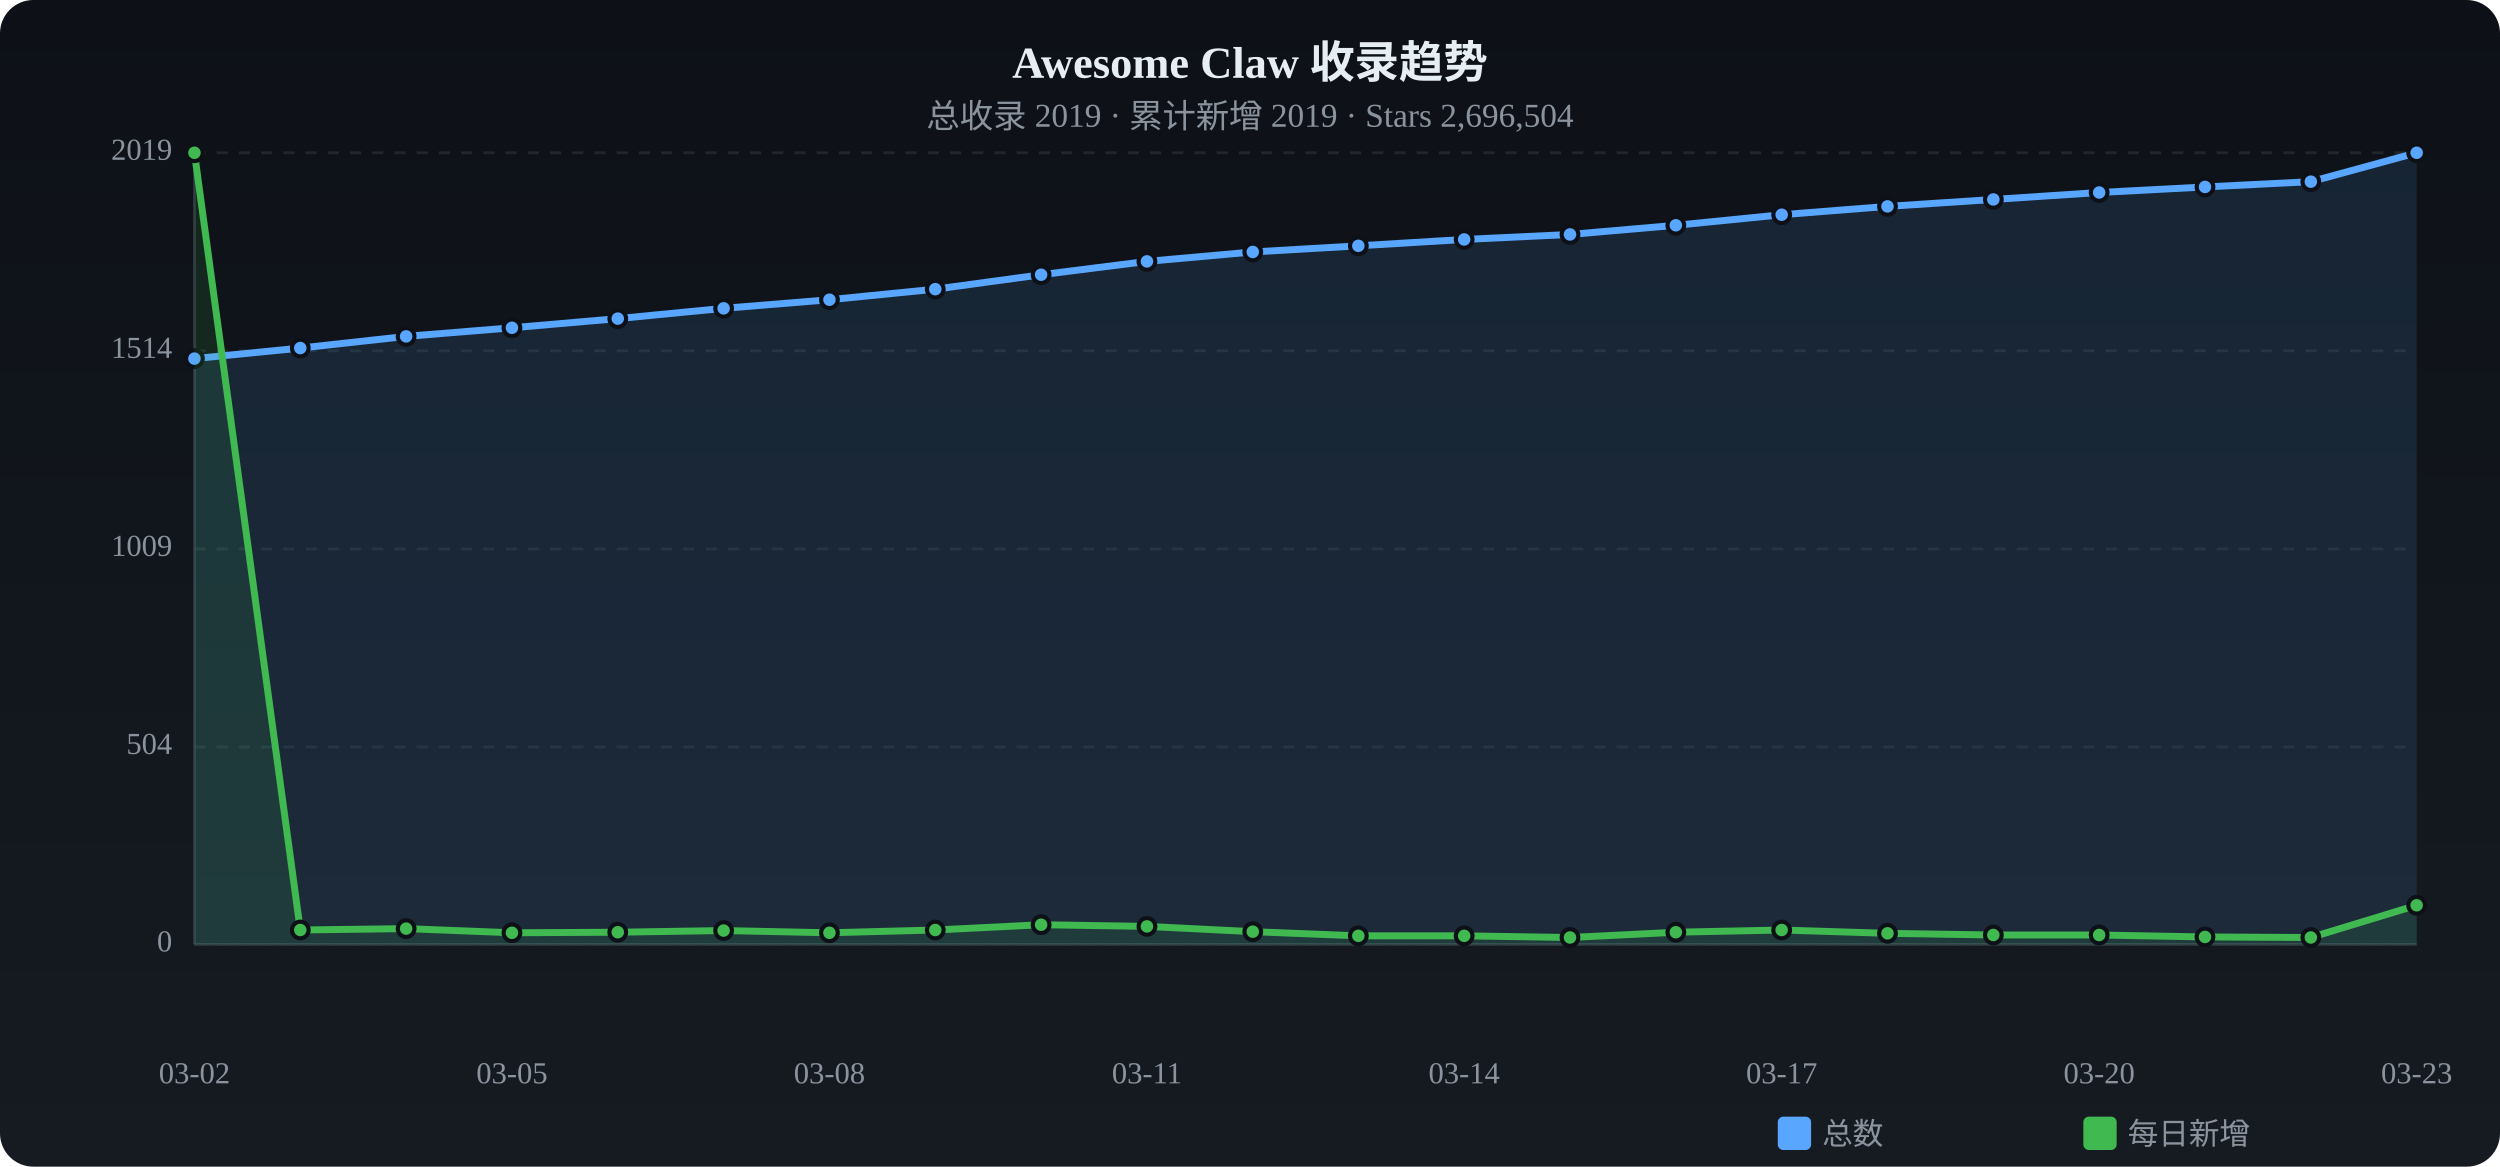
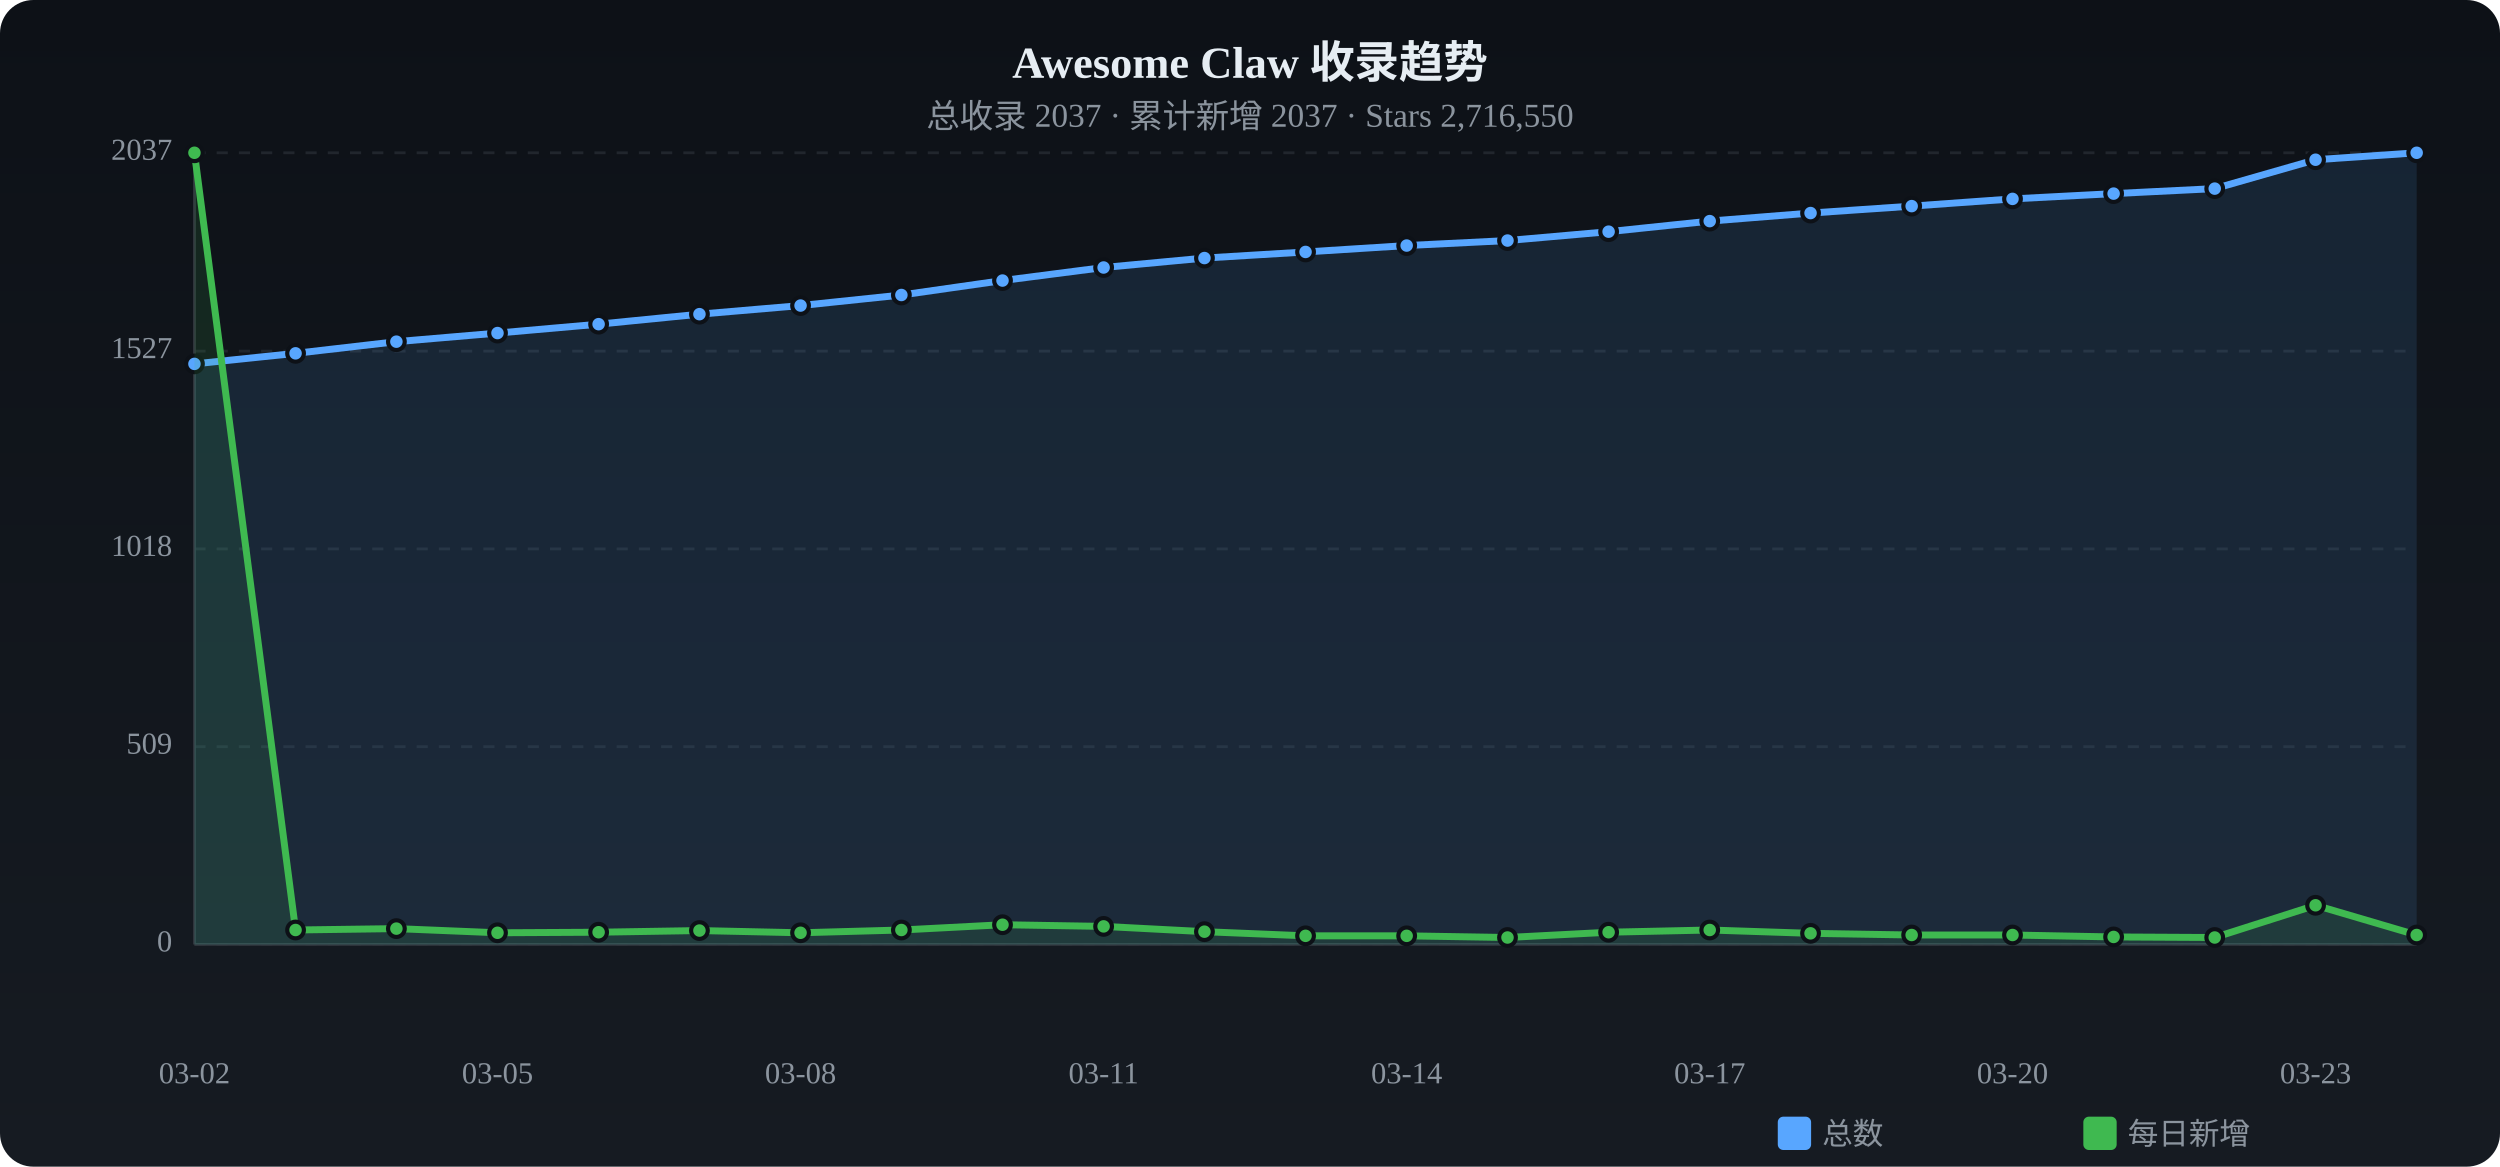
<svg xmlns="http://www.w3.org/2000/svg" viewBox="0 0 900 420" width="900" height="420">
  <defs>
    <linearGradient id="tbg" x1="0%" y1="0%" x2="0%" y2="100%">
      <stop offset="0%" stop-color="#0d1117" />
      <stop offset="100%" stop-color="#161b22" />
    </linearGradient>
  </defs>
  <rect width="900" height="420" rx="12" fill="url(#tbg)" />
  <text x="450.0" y="28" text-anchor="middle" fill="#e6edf3" font-size="16" font-weight="bold">Awesome Claw 收录趋势</text>
-   <text x="450.0" y="46" text-anchor="middle" fill="#8b949e" font-size="12">总收录 2019 · 累计新增 2019 · Stars 2,696,504</text>
+   <text x="450.0" y="46" text-anchor="middle" fill="#8b949e" font-size="12">总收录 2037 · 累计新增 2037 · Stars 2,716,550</text>
  <text x="62" y="340.0" text-anchor="end" fill="#8b949e" font-size="11" dominant-baseline="middle">0</text>
  <line x1="70" y1="340.0" x2="870" y2="340.0" stroke="#21262d" stroke-dasharray="4 4" />
-   <text x="62" y="268.9" text-anchor="end" fill="#8b949e" font-size="11" dominant-baseline="middle">504</text>
-   <line x1="70" y1="268.9" x2="870" y2="268.9" stroke="#21262d" stroke-dasharray="4 4" />
-   <text x="62" y="197.6" text-anchor="end" fill="#8b949e" font-size="11" dominant-baseline="middle">1009</text>
+   <text x="62" y="268.8" text-anchor="end" fill="#8b949e" font-size="11" dominant-baseline="middle">509</text>
+   <line x1="70" y1="268.8" x2="870" y2="268.8" stroke="#21262d" stroke-dasharray="4 4" />
+   <text x="62" y="197.6" text-anchor="end" fill="#8b949e" font-size="11" dominant-baseline="middle">1018</text>
  <line x1="70" y1="197.6" x2="870" y2="197.6" stroke="#21262d" stroke-dasharray="4 4" />
-   <text x="62" y="126.3" text-anchor="end" fill="#8b949e" font-size="11" dominant-baseline="middle">1514</text>
-   <line x1="70" y1="126.3" x2="870" y2="126.3" stroke="#21262d" stroke-dasharray="4 4" />
-   <text x="62" y="55.0" text-anchor="end" fill="#8b949e" font-size="11" dominant-baseline="middle">2019</text>
+   <text x="62" y="126.4" text-anchor="end" fill="#8b949e" font-size="11" dominant-baseline="middle">1527</text>
+   <line x1="70" y1="126.4" x2="870" y2="126.4" stroke="#21262d" stroke-dasharray="4 4" />
+   <text x="62" y="55.0" text-anchor="end" fill="#8b949e" font-size="11" dominant-baseline="middle">2037</text>
  <line x1="70" y1="55.0" x2="870" y2="55.0" stroke="#21262d" stroke-dasharray="4 4" />
  <line x1="70" y1="55" x2="70" y2="340" stroke="#30363d" />
  <line x1="70" y1="340" x2="870" y2="340" stroke="#30363d" />
-   <path d="M70.0,129.1 L108.1,125.3 L146.2,121.1 L184.3,118.0 L222.4,114.7 L260.5,111.0 L298.6,107.9 L336.7,104.1 L374.8,98.9 L412.9,94.1 L451.0,90.7 L489.0,88.5 L527.1,86.2 L565.2,84.4 L603.3,81.1 L641.4,77.3 L679.5,74.3 L717.6,71.8 L755.7,69.3 L793.8,67.3 L831.9,65.4 L870.0,55.0 L870.0,340 L70.0,340 Z" fill="#58a6ff" opacity="0.12" />
-   <polyline points="70.0,129.1 108.1,125.3 146.2,121.1 184.3,118.0 222.4,114.7 260.5,111.0 298.6,107.9 336.7,104.1 374.8,98.9 412.9,94.1 451.0,90.7 489.0,88.5 527.1,86.2 565.2,84.4 603.3,81.1 641.4,77.3 679.5,74.3 717.6,71.8 755.7,69.3 793.8,67.3 831.9,65.4 870.0,55.0" fill="none" stroke="#58a6ff" stroke-width="2.5" stroke-linecap="round" stroke-linejoin="round" />
-   <circle cx="70.0" cy="129.1" r="3" fill="#58a6ff" stroke="#0d1117" stroke-width="1.5" />
-   <circle cx="108.1" cy="125.3" r="3" fill="#58a6ff" stroke="#0d1117" stroke-width="1.5" />
-   <circle cx="146.2" cy="121.1" r="3" fill="#58a6ff" stroke="#0d1117" stroke-width="1.5" />
-   <circle cx="184.3" cy="118.0" r="3" fill="#58a6ff" stroke="#0d1117" stroke-width="1.5" />
-   <circle cx="222.4" cy="114.7" r="3" fill="#58a6ff" stroke="#0d1117" stroke-width="1.5" />
-   <circle cx="260.5" cy="111.0" r="3" fill="#58a6ff" stroke="#0d1117" stroke-width="1.5" />
-   <circle cx="298.6" cy="107.9" r="3" fill="#58a6ff" stroke="#0d1117" stroke-width="1.5" />
-   <circle cx="336.7" cy="104.1" r="3" fill="#58a6ff" stroke="#0d1117" stroke-width="1.5" />
-   <circle cx="374.8" cy="98.9" r="3" fill="#58a6ff" stroke="#0d1117" stroke-width="1.5" />
-   <circle cx="412.9" cy="94.1" r="3" fill="#58a6ff" stroke="#0d1117" stroke-width="1.5" />
-   <circle cx="451.0" cy="90.7" r="3" fill="#58a6ff" stroke="#0d1117" stroke-width="1.5" />
-   <circle cx="489.0" cy="88.5" r="3" fill="#58a6ff" stroke="#0d1117" stroke-width="1.5" />
-   <circle cx="527.1" cy="86.2" r="3" fill="#58a6ff" stroke="#0d1117" stroke-width="1.5" />
-   <circle cx="565.2" cy="84.4" r="3" fill="#58a6ff" stroke="#0d1117" stroke-width="1.5" />
-   <circle cx="603.3" cy="81.1" r="3" fill="#58a6ff" stroke="#0d1117" stroke-width="1.5" />
-   <circle cx="641.4" cy="77.3" r="3" fill="#58a6ff" stroke="#0d1117" stroke-width="1.5" />
-   <circle cx="679.5" cy="74.3" r="3" fill="#58a6ff" stroke="#0d1117" stroke-width="1.5" />
-   <circle cx="717.6" cy="71.8" r="3" fill="#58a6ff" stroke="#0d1117" stroke-width="1.5" />
-   <circle cx="755.7" cy="69.3" r="3" fill="#58a6ff" stroke="#0d1117" stroke-width="1.5" />
-   <circle cx="793.8" cy="67.3" r="3" fill="#58a6ff" stroke="#0d1117" stroke-width="1.5" />
-   <circle cx="831.9" cy="65.4" r="3" fill="#58a6ff" stroke="#0d1117" stroke-width="1.5" />
+   <path d="M70.0,131.0 L106.4,127.2 L142.7,123.0 L179.1,119.9 L215.5,116.7 L251.8,113.1 L288.2,110.0 L324.5,106.2 L360.9,101.0 L397.3,96.3 L433.6,92.9 L470.0,90.7 L506.4,88.4 L542.7,86.6 L579.1,83.4 L615.5,79.6 L651.8,76.7 L688.2,74.2 L724.5,71.6 L760.9,69.7 L797.3,67.9 L833.6,57.5 L870.0,55.0 L870.0,340 L70.0,340 Z" fill="#58a6ff" opacity="0.12" />
+   <polyline points="70.0,131.0 106.4,127.2 142.7,123.0 179.1,119.9 215.5,116.7 251.8,113.1 288.2,110.0 324.5,106.2 360.9,101.0 397.3,96.3 433.6,92.9 470.0,90.7 506.4,88.4 542.7,86.6 579.1,83.4 615.5,79.6 651.8,76.7 688.2,74.2 724.5,71.6 760.9,69.7 797.3,67.9 833.6,57.5 870.0,55.0" fill="none" stroke="#58a6ff" stroke-width="2.5" stroke-linecap="round" stroke-linejoin="round" />
+   <circle cx="70.0" cy="131.0" r="3" fill="#58a6ff" stroke="#0d1117" stroke-width="1.5" />
+   <circle cx="106.4" cy="127.2" r="3" fill="#58a6ff" stroke="#0d1117" stroke-width="1.5" />
+   <circle cx="142.7" cy="123.0" r="3" fill="#58a6ff" stroke="#0d1117" stroke-width="1.5" />
+   <circle cx="179.1" cy="119.9" r="3" fill="#58a6ff" stroke="#0d1117" stroke-width="1.5" />
+   <circle cx="215.5" cy="116.7" r="3" fill="#58a6ff" stroke="#0d1117" stroke-width="1.5" />
+   <circle cx="251.8" cy="113.1" r="3" fill="#58a6ff" stroke="#0d1117" stroke-width="1.5" />
+   <circle cx="288.2" cy="110.0" r="3" fill="#58a6ff" stroke="#0d1117" stroke-width="1.5" />
+   <circle cx="324.5" cy="106.2" r="3" fill="#58a6ff" stroke="#0d1117" stroke-width="1.5" />
+   <circle cx="360.9" cy="101.0" r="3" fill="#58a6ff" stroke="#0d1117" stroke-width="1.5" />
+   <circle cx="397.3" cy="96.3" r="3" fill="#58a6ff" stroke="#0d1117" stroke-width="1.5" />
+   <circle cx="433.6" cy="92.9" r="3" fill="#58a6ff" stroke="#0d1117" stroke-width="1.5" />
+   <circle cx="470.0" cy="90.7" r="3" fill="#58a6ff" stroke="#0d1117" stroke-width="1.5" />
+   <circle cx="506.4" cy="88.4" r="3" fill="#58a6ff" stroke="#0d1117" stroke-width="1.5" />
+   <circle cx="542.7" cy="86.6" r="3" fill="#58a6ff" stroke="#0d1117" stroke-width="1.5" />
+   <circle cx="579.1" cy="83.4" r="3" fill="#58a6ff" stroke="#0d1117" stroke-width="1.5" />
+   <circle cx="615.5" cy="79.6" r="3" fill="#58a6ff" stroke="#0d1117" stroke-width="1.5" />
+   <circle cx="651.8" cy="76.7" r="3" fill="#58a6ff" stroke="#0d1117" stroke-width="1.5" />
+   <circle cx="688.2" cy="74.2" r="3" fill="#58a6ff" stroke="#0d1117" stroke-width="1.5" />
+   <circle cx="724.5" cy="71.6" r="3" fill="#58a6ff" stroke="#0d1117" stroke-width="1.5" />
+   <circle cx="760.9" cy="69.7" r="3" fill="#58a6ff" stroke="#0d1117" stroke-width="1.5" />
+   <circle cx="797.3" cy="67.9" r="3" fill="#58a6ff" stroke="#0d1117" stroke-width="1.5" />
+   <circle cx="833.6" cy="57.5" r="3" fill="#58a6ff" stroke="#0d1117" stroke-width="1.5" />
  <circle cx="870.0" cy="55.0" r="3" fill="#58a6ff" stroke="#0d1117" stroke-width="1.5" />
-   <path d="M70.0,55.0 L108.1,334.8 L146.2,334.3 L184.3,335.8 L222.4,335.6 L260.5,335.0 L298.6,335.8 L336.7,334.8 L374.8,332.9 L412.9,333.5 L451.0,335.4 L489.0,336.9 L527.1,336.9 L565.2,337.5 L603.3,335.6 L641.4,334.8 L679.5,336.0 L717.6,336.6 L755.7,336.6 L793.8,337.3 L831.9,337.5 L870.0,325.9 L870.0,340 L70.0,340 Z" fill="#3fb950" opacity="0.12" />
-   <polyline points="70.0,55.0 108.1,334.8 146.2,334.3 184.3,335.8 222.4,335.6 260.5,335.0 298.6,335.8 336.7,334.8 374.8,332.9 412.9,333.5 451.0,335.4 489.0,336.9 527.1,336.9 565.2,337.5 603.3,335.6 641.4,334.8 679.5,336.0 717.6,336.6 755.7,336.6 793.8,337.3 831.9,337.5 870.0,325.9" fill="none" stroke="#3fb950" stroke-width="2.5" stroke-linecap="round" stroke-linejoin="round" />
+   <path d="M70.0,55.0 L106.4,334.8 L142.7,334.3 L179.1,335.8 L215.5,335.6 L251.8,335.0 L288.2,335.8 L324.5,334.8 L360.9,332.9 L397.3,333.5 L433.6,335.4 L470.0,336.9 L506.4,336.9 L542.7,337.5 L579.1,335.6 L615.5,334.8 L651.8,336.0 L688.2,336.6 L724.5,336.6 L760.9,337.3 L797.3,337.5 L833.6,325.9 L870.0,336.6 L870.0,340 L70.0,340 Z" fill="#3fb950" opacity="0.12" />
+   <polyline points="70.0,55.0 106.4,334.8 142.7,334.3 179.1,335.8 215.5,335.6 251.8,335.0 288.2,335.8 324.5,334.8 360.9,332.9 397.3,333.5 433.6,335.4 470.0,336.9 506.4,336.9 542.7,337.5 579.1,335.6 615.5,334.8 651.8,336.0 688.2,336.6 724.5,336.6 760.9,337.3 797.3,337.5 833.6,325.9 870.0,336.6" fill="none" stroke="#3fb950" stroke-width="2.5" stroke-linecap="round" stroke-linejoin="round" />
  <circle cx="70.0" cy="55.0" r="3" fill="#3fb950" stroke="#0d1117" stroke-width="1.5" />
-   <circle cx="108.1" cy="334.8" r="3" fill="#3fb950" stroke="#0d1117" stroke-width="1.5" />
-   <circle cx="146.2" cy="334.3" r="3" fill="#3fb950" stroke="#0d1117" stroke-width="1.5" />
-   <circle cx="184.3" cy="335.8" r="3" fill="#3fb950" stroke="#0d1117" stroke-width="1.5" />
-   <circle cx="222.4" cy="335.6" r="3" fill="#3fb950" stroke="#0d1117" stroke-width="1.5" />
-   <circle cx="260.5" cy="335.0" r="3" fill="#3fb950" stroke="#0d1117" stroke-width="1.5" />
-   <circle cx="298.6" cy="335.8" r="3" fill="#3fb950" stroke="#0d1117" stroke-width="1.5" />
-   <circle cx="336.7" cy="334.8" r="3" fill="#3fb950" stroke="#0d1117" stroke-width="1.5" />
-   <circle cx="374.8" cy="332.9" r="3" fill="#3fb950" stroke="#0d1117" stroke-width="1.5" />
-   <circle cx="412.9" cy="333.5" r="3" fill="#3fb950" stroke="#0d1117" stroke-width="1.5" />
-   <circle cx="451.0" cy="335.4" r="3" fill="#3fb950" stroke="#0d1117" stroke-width="1.5" />
-   <circle cx="489.0" cy="336.9" r="3" fill="#3fb950" stroke="#0d1117" stroke-width="1.5" />
-   <circle cx="527.1" cy="336.9" r="3" fill="#3fb950" stroke="#0d1117" stroke-width="1.5" />
-   <circle cx="565.2" cy="337.5" r="3" fill="#3fb950" stroke="#0d1117" stroke-width="1.5" />
-   <circle cx="603.3" cy="335.6" r="3" fill="#3fb950" stroke="#0d1117" stroke-width="1.5" />
-   <circle cx="641.4" cy="334.8" r="3" fill="#3fb950" stroke="#0d1117" stroke-width="1.5" />
-   <circle cx="679.5" cy="336.0" r="3" fill="#3fb950" stroke="#0d1117" stroke-width="1.5" />
-   <circle cx="717.6" cy="336.6" r="3" fill="#3fb950" stroke="#0d1117" stroke-width="1.5" />
-   <circle cx="755.7" cy="336.6" r="3" fill="#3fb950" stroke="#0d1117" stroke-width="1.5" />
-   <circle cx="793.8" cy="337.3" r="3" fill="#3fb950" stroke="#0d1117" stroke-width="1.5" />
-   <circle cx="831.9" cy="337.5" r="3" fill="#3fb950" stroke="#0d1117" stroke-width="1.5" />
-   <circle cx="870.0" cy="325.9" r="3" fill="#3fb950" stroke="#0d1117" stroke-width="1.5" />
+   <circle cx="106.4" cy="334.8" r="3" fill="#3fb950" stroke="#0d1117" stroke-width="1.5" />
+   <circle cx="142.7" cy="334.3" r="3" fill="#3fb950" stroke="#0d1117" stroke-width="1.5" />
+   <circle cx="179.1" cy="335.8" r="3" fill="#3fb950" stroke="#0d1117" stroke-width="1.5" />
+   <circle cx="215.5" cy="335.6" r="3" fill="#3fb950" stroke="#0d1117" stroke-width="1.5" />
+   <circle cx="251.8" cy="335.0" r="3" fill="#3fb950" stroke="#0d1117" stroke-width="1.5" />
+   <circle cx="288.2" cy="335.8" r="3" fill="#3fb950" stroke="#0d1117" stroke-width="1.5" />
+   <circle cx="324.5" cy="334.8" r="3" fill="#3fb950" stroke="#0d1117" stroke-width="1.5" />
+   <circle cx="360.9" cy="332.9" r="3" fill="#3fb950" stroke="#0d1117" stroke-width="1.5" />
+   <circle cx="397.3" cy="333.5" r="3" fill="#3fb950" stroke="#0d1117" stroke-width="1.5" />
+   <circle cx="433.6" cy="335.4" r="3" fill="#3fb950" stroke="#0d1117" stroke-width="1.5" />
+   <circle cx="470.0" cy="336.9" r="3" fill="#3fb950" stroke="#0d1117" stroke-width="1.5" />
+   <circle cx="506.4" cy="336.9" r="3" fill="#3fb950" stroke="#0d1117" stroke-width="1.5" />
+   <circle cx="542.7" cy="337.5" r="3" fill="#3fb950" stroke="#0d1117" stroke-width="1.5" />
+   <circle cx="579.1" cy="335.6" r="3" fill="#3fb950" stroke="#0d1117" stroke-width="1.5" />
+   <circle cx="615.5" cy="334.8" r="3" fill="#3fb950" stroke="#0d1117" stroke-width="1.5" />
+   <circle cx="651.8" cy="336.0" r="3" fill="#3fb950" stroke="#0d1117" stroke-width="1.5" />
+   <circle cx="688.2" cy="336.6" r="3" fill="#3fb950" stroke="#0d1117" stroke-width="1.5" />
+   <circle cx="724.5" cy="336.6" r="3" fill="#3fb950" stroke="#0d1117" stroke-width="1.5" />
+   <circle cx="760.9" cy="337.3" r="3" fill="#3fb950" stroke="#0d1117" stroke-width="1.5" />
+   <circle cx="797.3" cy="337.5" r="3" fill="#3fb950" stroke="#0d1117" stroke-width="1.5" />
+   <circle cx="833.6" cy="325.9" r="3" fill="#3fb950" stroke="#0d1117" stroke-width="1.5" />
+   <circle cx="870.0" cy="336.6" r="3" fill="#3fb950" stroke="#0d1117" stroke-width="1.5" />
  <text x="70.0" y="390" text-anchor="middle" fill="#8b949e" font-size="11">03-02</text>
-   <text x="184.3" y="390" text-anchor="middle" fill="#8b949e" font-size="11">03-05</text>
-   <text x="298.6" y="390" text-anchor="middle" fill="#8b949e" font-size="11">03-08</text>
-   <text x="412.9" y="390" text-anchor="middle" fill="#8b949e" font-size="11">03-11</text>
-   <text x="527.1" y="390" text-anchor="middle" fill="#8b949e" font-size="11">03-14</text>
-   <text x="641.4" y="390" text-anchor="middle" fill="#8b949e" font-size="11">03-17</text>
-   <text x="755.7" y="390" text-anchor="middle" fill="#8b949e" font-size="11">03-20</text>
-   <text x="870.0" y="390" text-anchor="middle" fill="#8b949e" font-size="11">03-23</text>
+   <text x="179.1" y="390" text-anchor="middle" fill="#8b949e" font-size="11">03-05</text>
+   <text x="288.2" y="390" text-anchor="middle" fill="#8b949e" font-size="11">03-08</text>
+   <text x="397.3" y="390" text-anchor="middle" fill="#8b949e" font-size="11">03-11</text>
+   <text x="506.4" y="390" text-anchor="middle" fill="#8b949e" font-size="11">03-14</text>
+   <text x="615.5" y="390" text-anchor="middle" fill="#8b949e" font-size="11">03-17</text>
+   <text x="724.5" y="390" text-anchor="middle" fill="#8b949e" font-size="11">03-20</text>
+   <text x="833.6" y="390" text-anchor="middle" fill="#8b949e" font-size="11">03-23</text>
  <rect x="640" y="402" width="12" height="12" rx="2" fill="#58a6ff" />
  <text x="656" y="412" fill="#8b949e" font-size="11">总数</text>
  <rect x="750" y="402" width="12" height="12" rx="2" fill="#3fb950" />
  <text x="766" y="412" fill="#8b949e" font-size="11">每日新增</text>
</svg>
